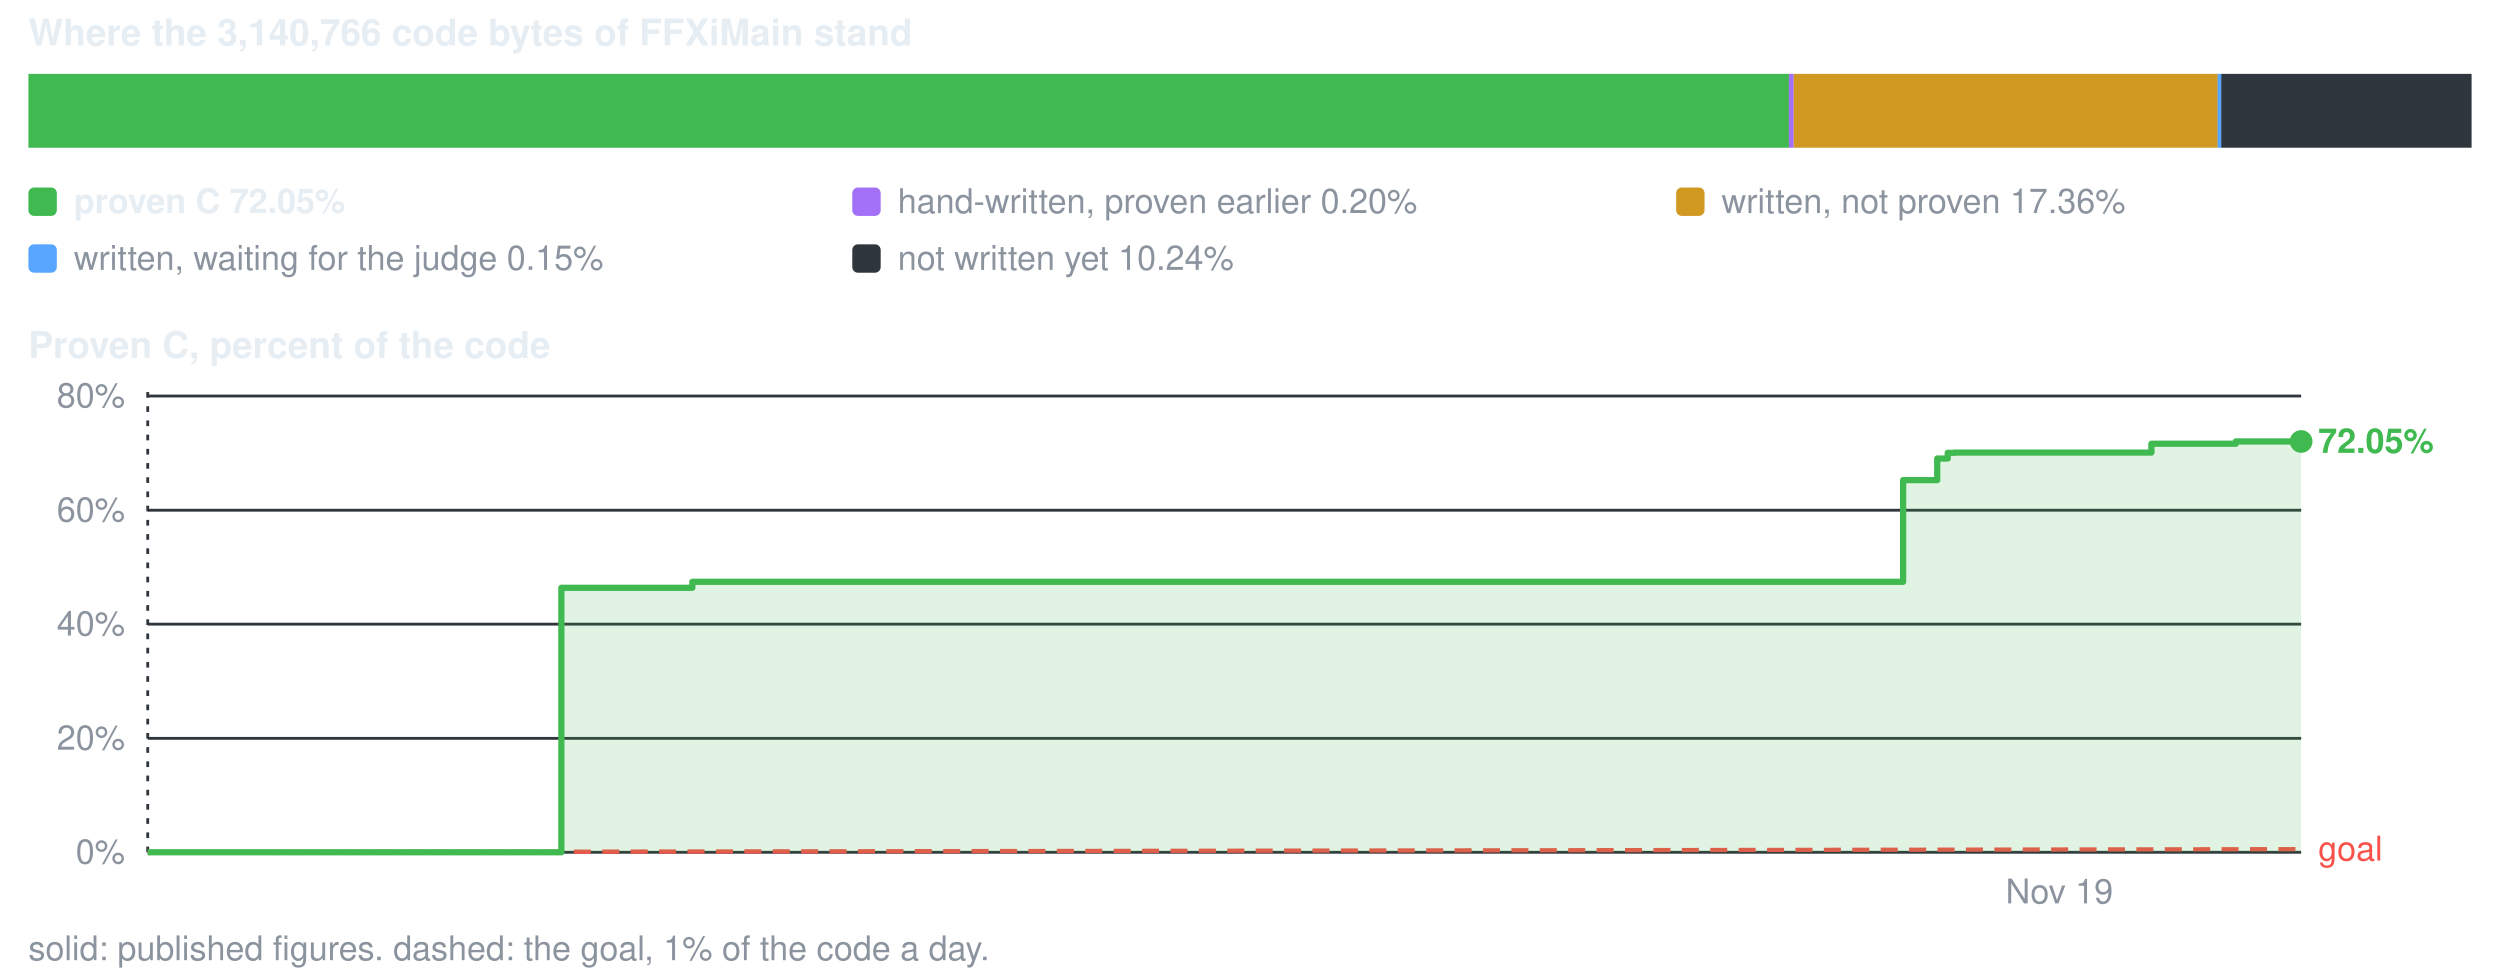
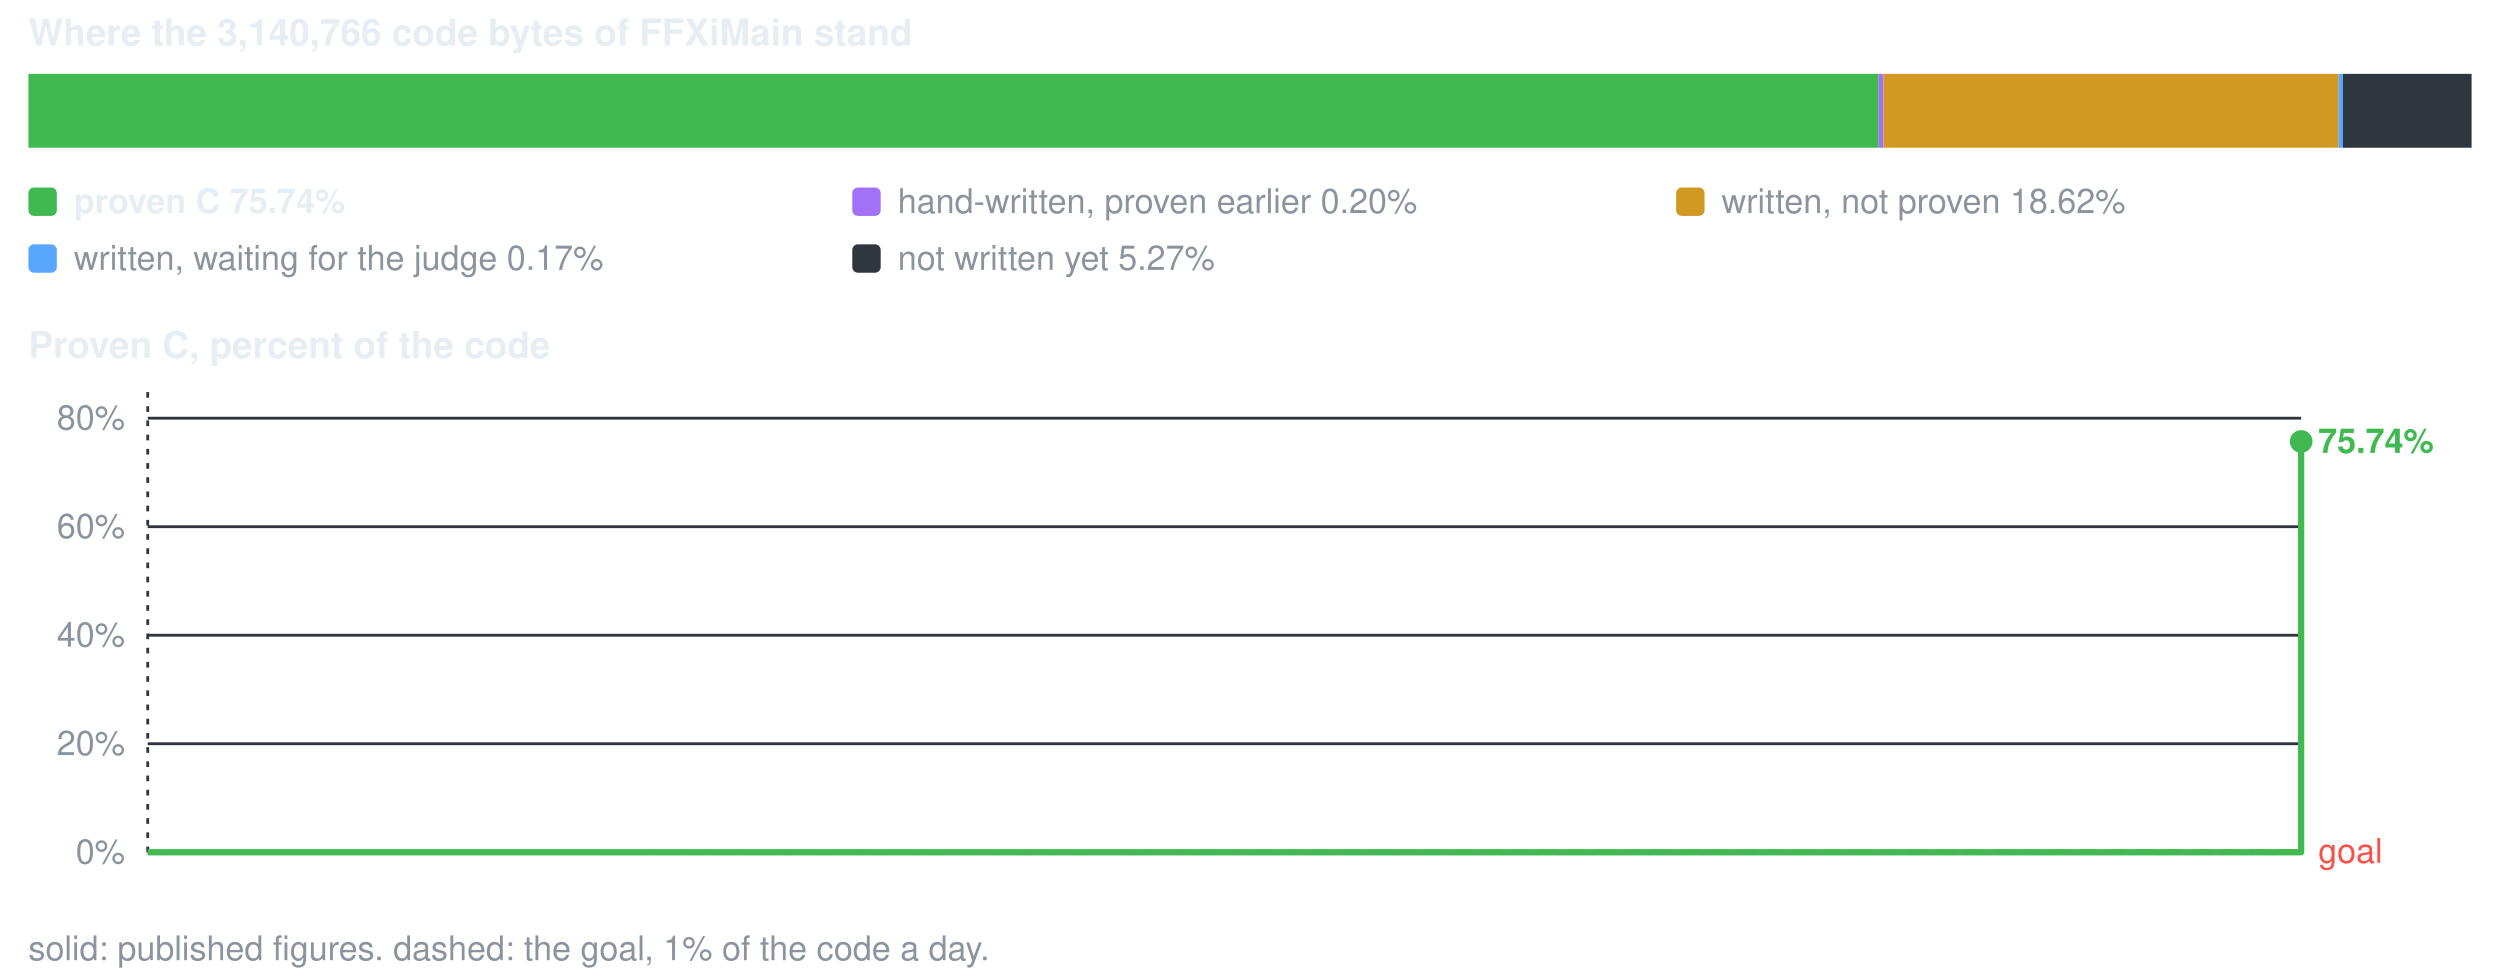
<svg xmlns="http://www.w3.org/2000/svg" viewBox="0 0 880 344" width="880" height="344" role="img" aria-label="conversion progress">
  <style>text{font-family:-apple-system,BlinkMacSystemFont,'Segoe UI',Helvetica,Arial,sans-serif;font-size:12px;fill:#8b949e}.s{fill:#e6edf3;font-weight:600}.b{font-size:13px}</style>
  <text x="10" y="16" class="s b">Where the 3,140,766 code bytes of FFXiMain stand</text>
-   <rect x="10.0" y="26" width="619.7" height="26" fill="#3fb950" />
-   <rect x="629.7" y="26" width="1.7" height="26" fill="#a371f7" />
-   <rect x="631.4" y="26" width="149.3" height="26" fill="#d29922" />
-   <rect x="780.6" y="26" width="1.5" height="26" fill="#58a6ff" />
-   <rect x="781.9" y="26" width="88.1" height="26" fill="#30363d" />
+   <rect x="10.0" y="26" width="651.3" height="26" fill="#3fb950" />
+   <rect x="661.3" y="26" width="1.7" height="26" fill="#a371f7" />
+   <rect x="663.0" y="26" width="160.2" height="26" fill="#d29922" />
+   <rect x="823.2" y="26" width="1.5" height="26" fill="#58a6ff" />
+   <rect x="824.7" y="26" width="45.3" height="26" fill="#30363d" />
  <rect x="10" y="66" width="10" height="10" rx="2" fill="#3fb950" />
-   <text x="26" y="75" class="s">proven C 72.05%</text>
+   <text x="26" y="75" class="s">proven C 75.74%</text>
  <rect x="300" y="66" width="10" height="10" rx="2" fill="#a371f7" />
  <text x="316" y="75">hand-written, proven earlier 0.20%</text>
  <rect x="590" y="66" width="10" height="10" rx="2" fill="#d29922" />
-   <text x="606" y="75">written, not proven 17.36%</text>
+   <text x="606" y="75">written, not proven 18.62%</text>
  <rect x="10" y="86" width="10" height="10" rx="2" fill="#58a6ff" />
-   <text x="26" y="95">written, waiting for the judge 0.15%</text>
+   <text x="26" y="95">written, waiting for the judge 0.17%</text>
  <rect x="300" y="86" width="10" height="10" rx="2" fill="#30363d" />
-   <text x="316" y="95">not written yet 10.24%</text>
+   <text x="316" y="95">not written yet 5.27%</text>
  <text x="10" y="126" class="s b">Proven C, percent of the code</text>
  <line x1="52" y1="300.0" x2="810" y2="300.0" stroke="#30363d" stroke-width="1" />
  <text x="44" y="304.0" text-anchor="end">0%</text>
-   <line x1="52" y1="259.9" x2="810" y2="259.9" stroke="#30363d" stroke-width="1" />
-   <text x="44" y="263.9" text-anchor="end">20%</text>
-   <line x1="52" y1="219.7" x2="810" y2="219.7" stroke="#30363d" stroke-width="1" />
-   <text x="44" y="223.7" text-anchor="end">40%</text>
-   <line x1="52" y1="179.6" x2="810" y2="179.6" stroke="#30363d" stroke-width="1" />
-   <text x="44" y="183.6" text-anchor="end">60%</text>
-   <line x1="52" y1="139.4" x2="810" y2="139.4" stroke="#30363d" stroke-width="1" />
-   <text x="44" y="143.4" text-anchor="end">80%</text>
+   <line x1="52" y1="261.8" x2="810" y2="261.8" stroke="#30363d" stroke-width="1" />
+   <text x="44" y="265.8" text-anchor="end">20%</text>
+   <line x1="52" y1="223.6" x2="810" y2="223.6" stroke="#30363d" stroke-width="1" />
+   <text x="44" y="227.6" text-anchor="end">40%</text>
+   <line x1="52" y1="185.4" x2="810" y2="185.4" stroke="#30363d" stroke-width="1" />
+   <text x="44" y="189.4" text-anchor="end">60%</text>
+   <line x1="52" y1="147.2" x2="810" y2="147.2" stroke="#30363d" stroke-width="1" />
+   <text x="44" y="151.2" text-anchor="end">80%</text>
  <line x1="52.0" y1="138" x2="52.0" y2="300" stroke="#30363d" stroke-width="1" stroke-dasharray="2 3" />
-   <text x="724.9" y="318" text-anchor="middle">Nov 19</text>
-   <line x1="52.0" y1="300.0" x2="810.0" y2="298.9" stroke="#f85149" stroke-width="1.5" stroke-dasharray="6 4" />
-   <text x="816.0" y="302.9" style="fill:#f85149">goal</text>
-   <path d="M52.0 300.0 H197.6 V206.9 H243.7 V204.8 H669.9 V169.0 H681.9 V161.4 H685.6 V159.4 H688.0 V159.3 H688.9 V159.3 H689.8 V159.3 H757.3 V156.2 H787.0 V155.4 H810.0 V155.4 V300.0 H52.0 Z" fill="#3fb950" fill-opacity="0.16" />
-   <path d="M52.0 300.0 H197.6 V206.9 H243.7 V204.8 H669.9 V169.0 H681.9 V161.4 H685.6 V159.4 H688.0 V159.3 H688.9 V159.3 H689.8 V159.3 H757.3 V156.2 H787.0 V155.4 H810.0 V155.4" fill="none" stroke="#3fb950" stroke-width="2.2" stroke-linejoin="round" />
+   <line x1="52.0" y1="300.0" x2="810.0" y2="299.7" stroke="#f85149" stroke-width="1.5" stroke-dasharray="6 4" />
+   <text x="816.0" y="303.7" style="fill:#f85149">goal</text>
+   <path d="M52.0 300.0 H810.0 V155.4 V300.0 H52.0 Z" fill="#3fb950" fill-opacity="0.16" />
+   <path d="M52.0 300.0 H810.0 V155.4" fill="none" stroke="#3fb950" stroke-width="2.2" stroke-linejoin="round" />
  <circle cx="810.0" cy="155.4" r="4" fill="#3fb950" />
-   <text x="816.0" y="159.4" class="s" style="fill:#3fb950">72.05%</text>
+   <text x="816.0" y="159.4" class="s" style="fill:#3fb950">75.74%</text>
  <text x="10" y="338">solid: published figures. dashed: the goal, 1% of the code a day.</text>
</svg>
